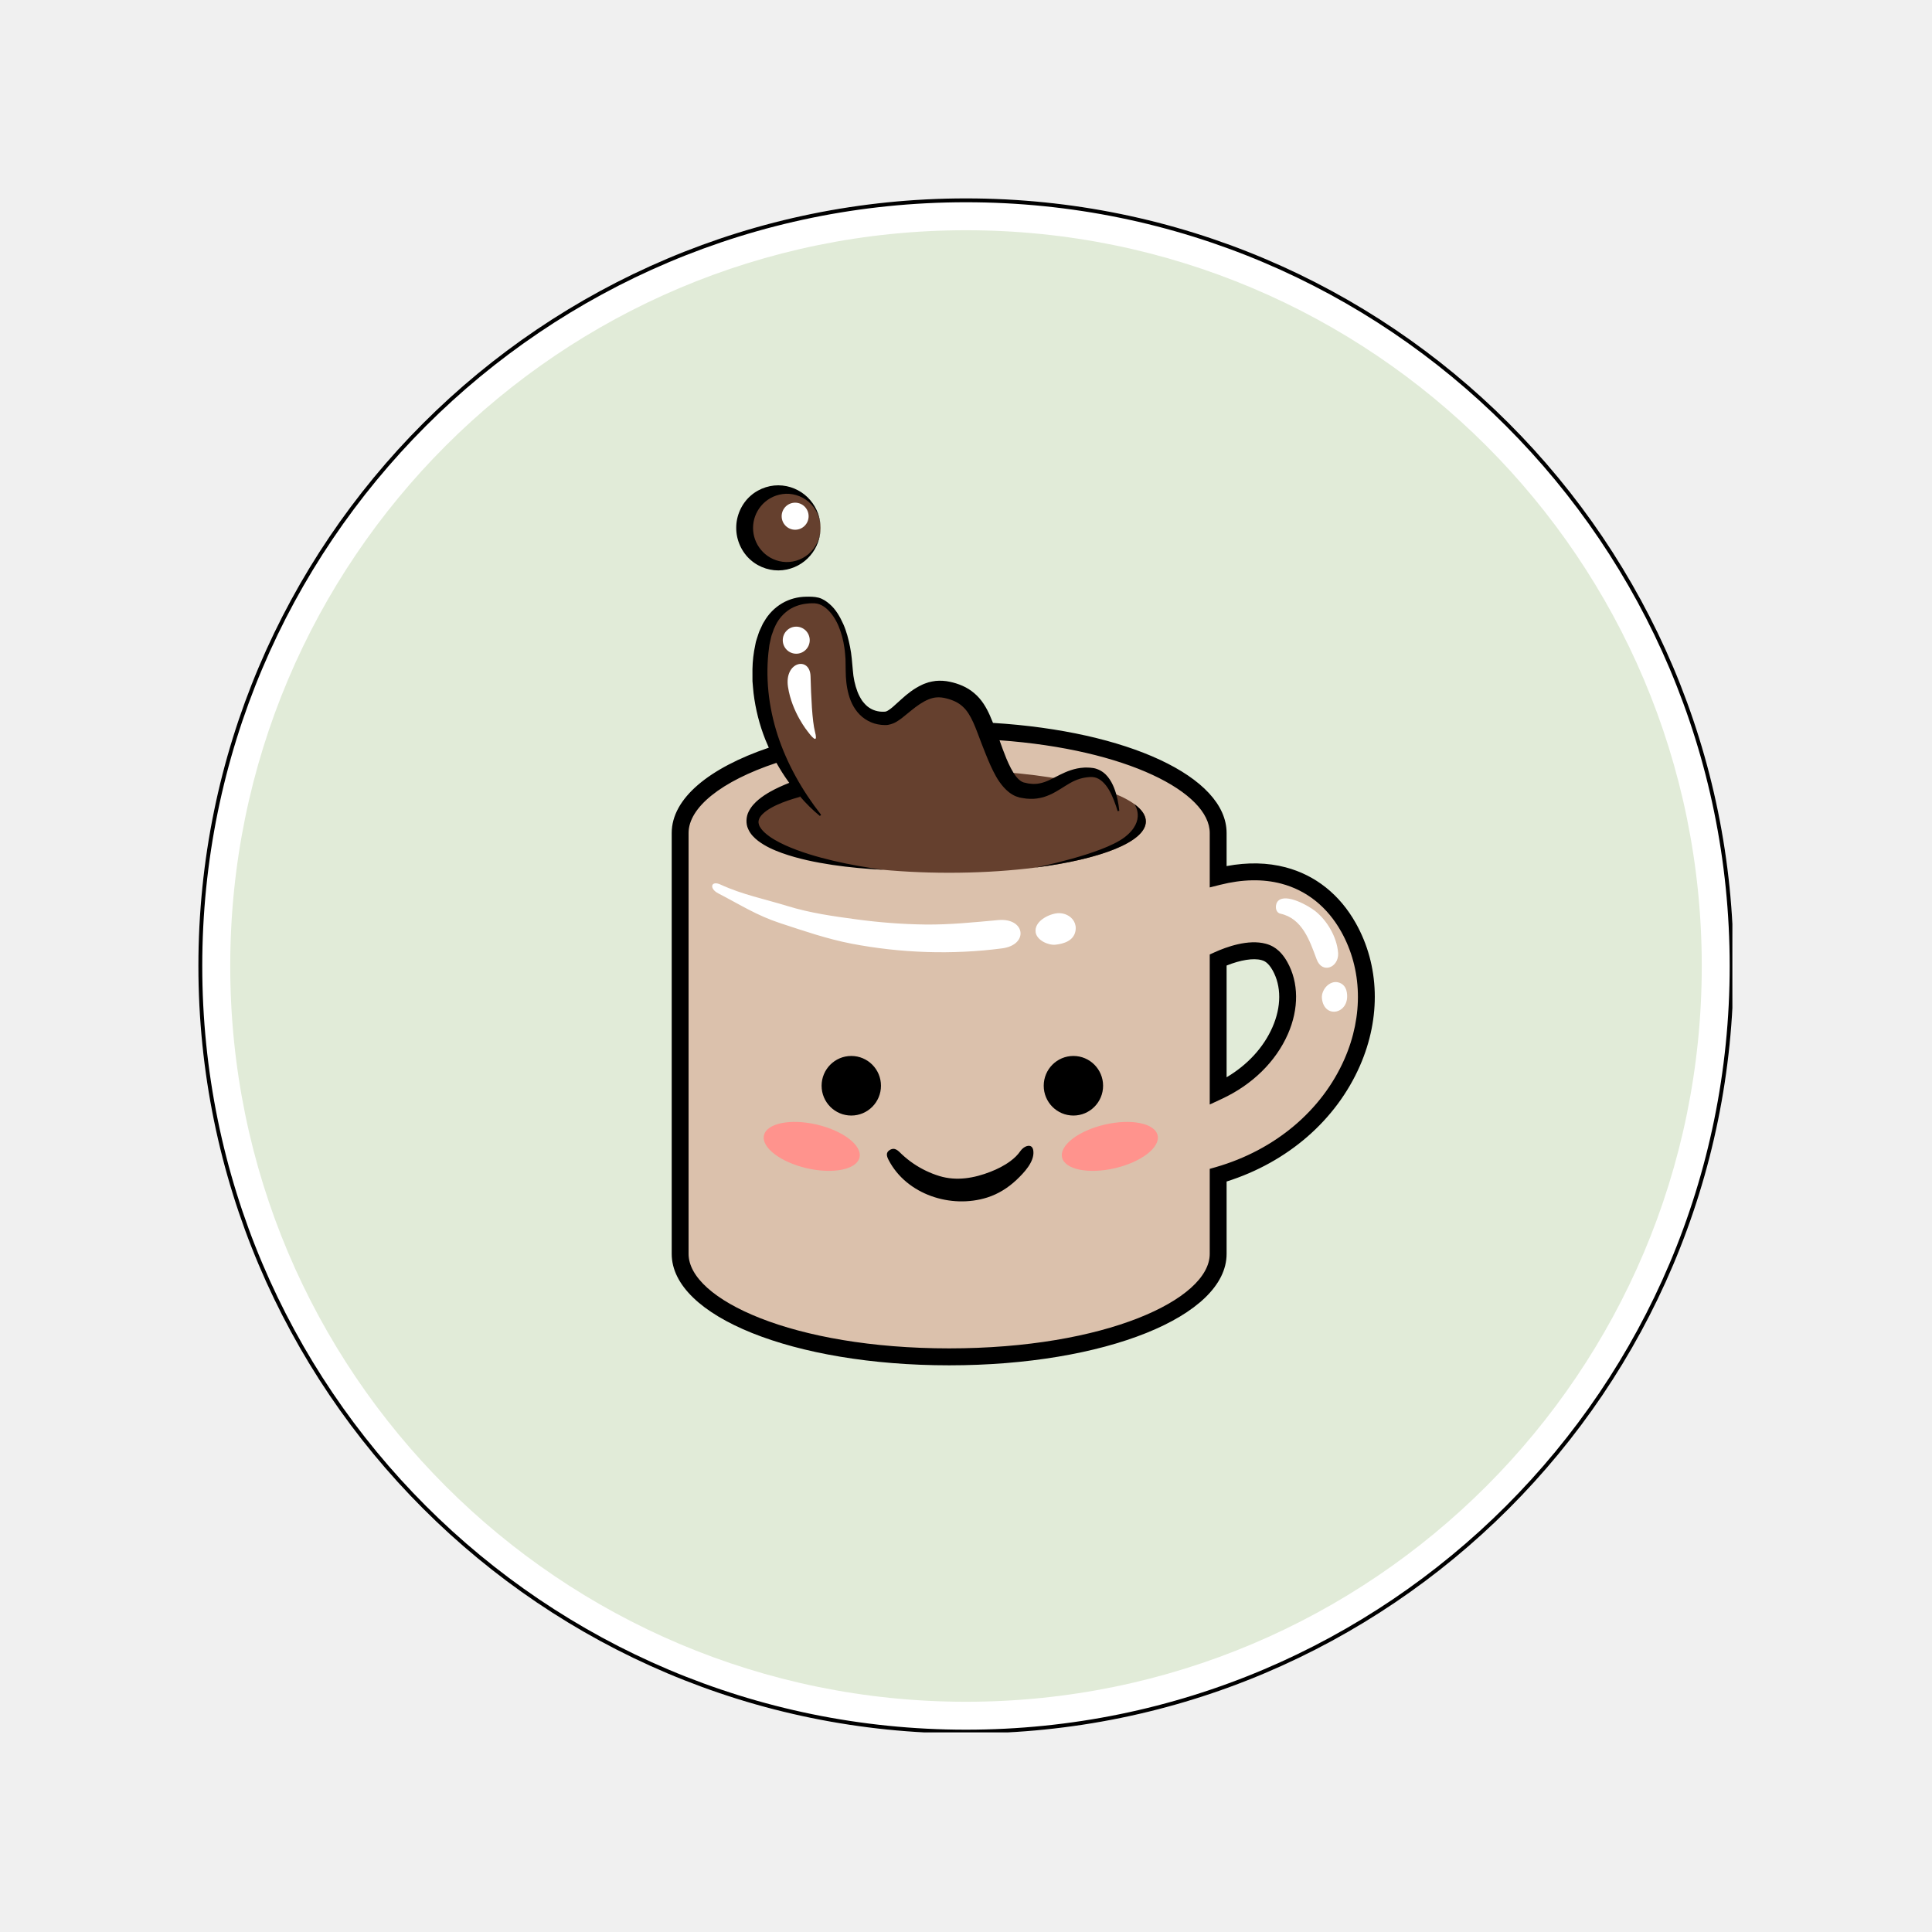
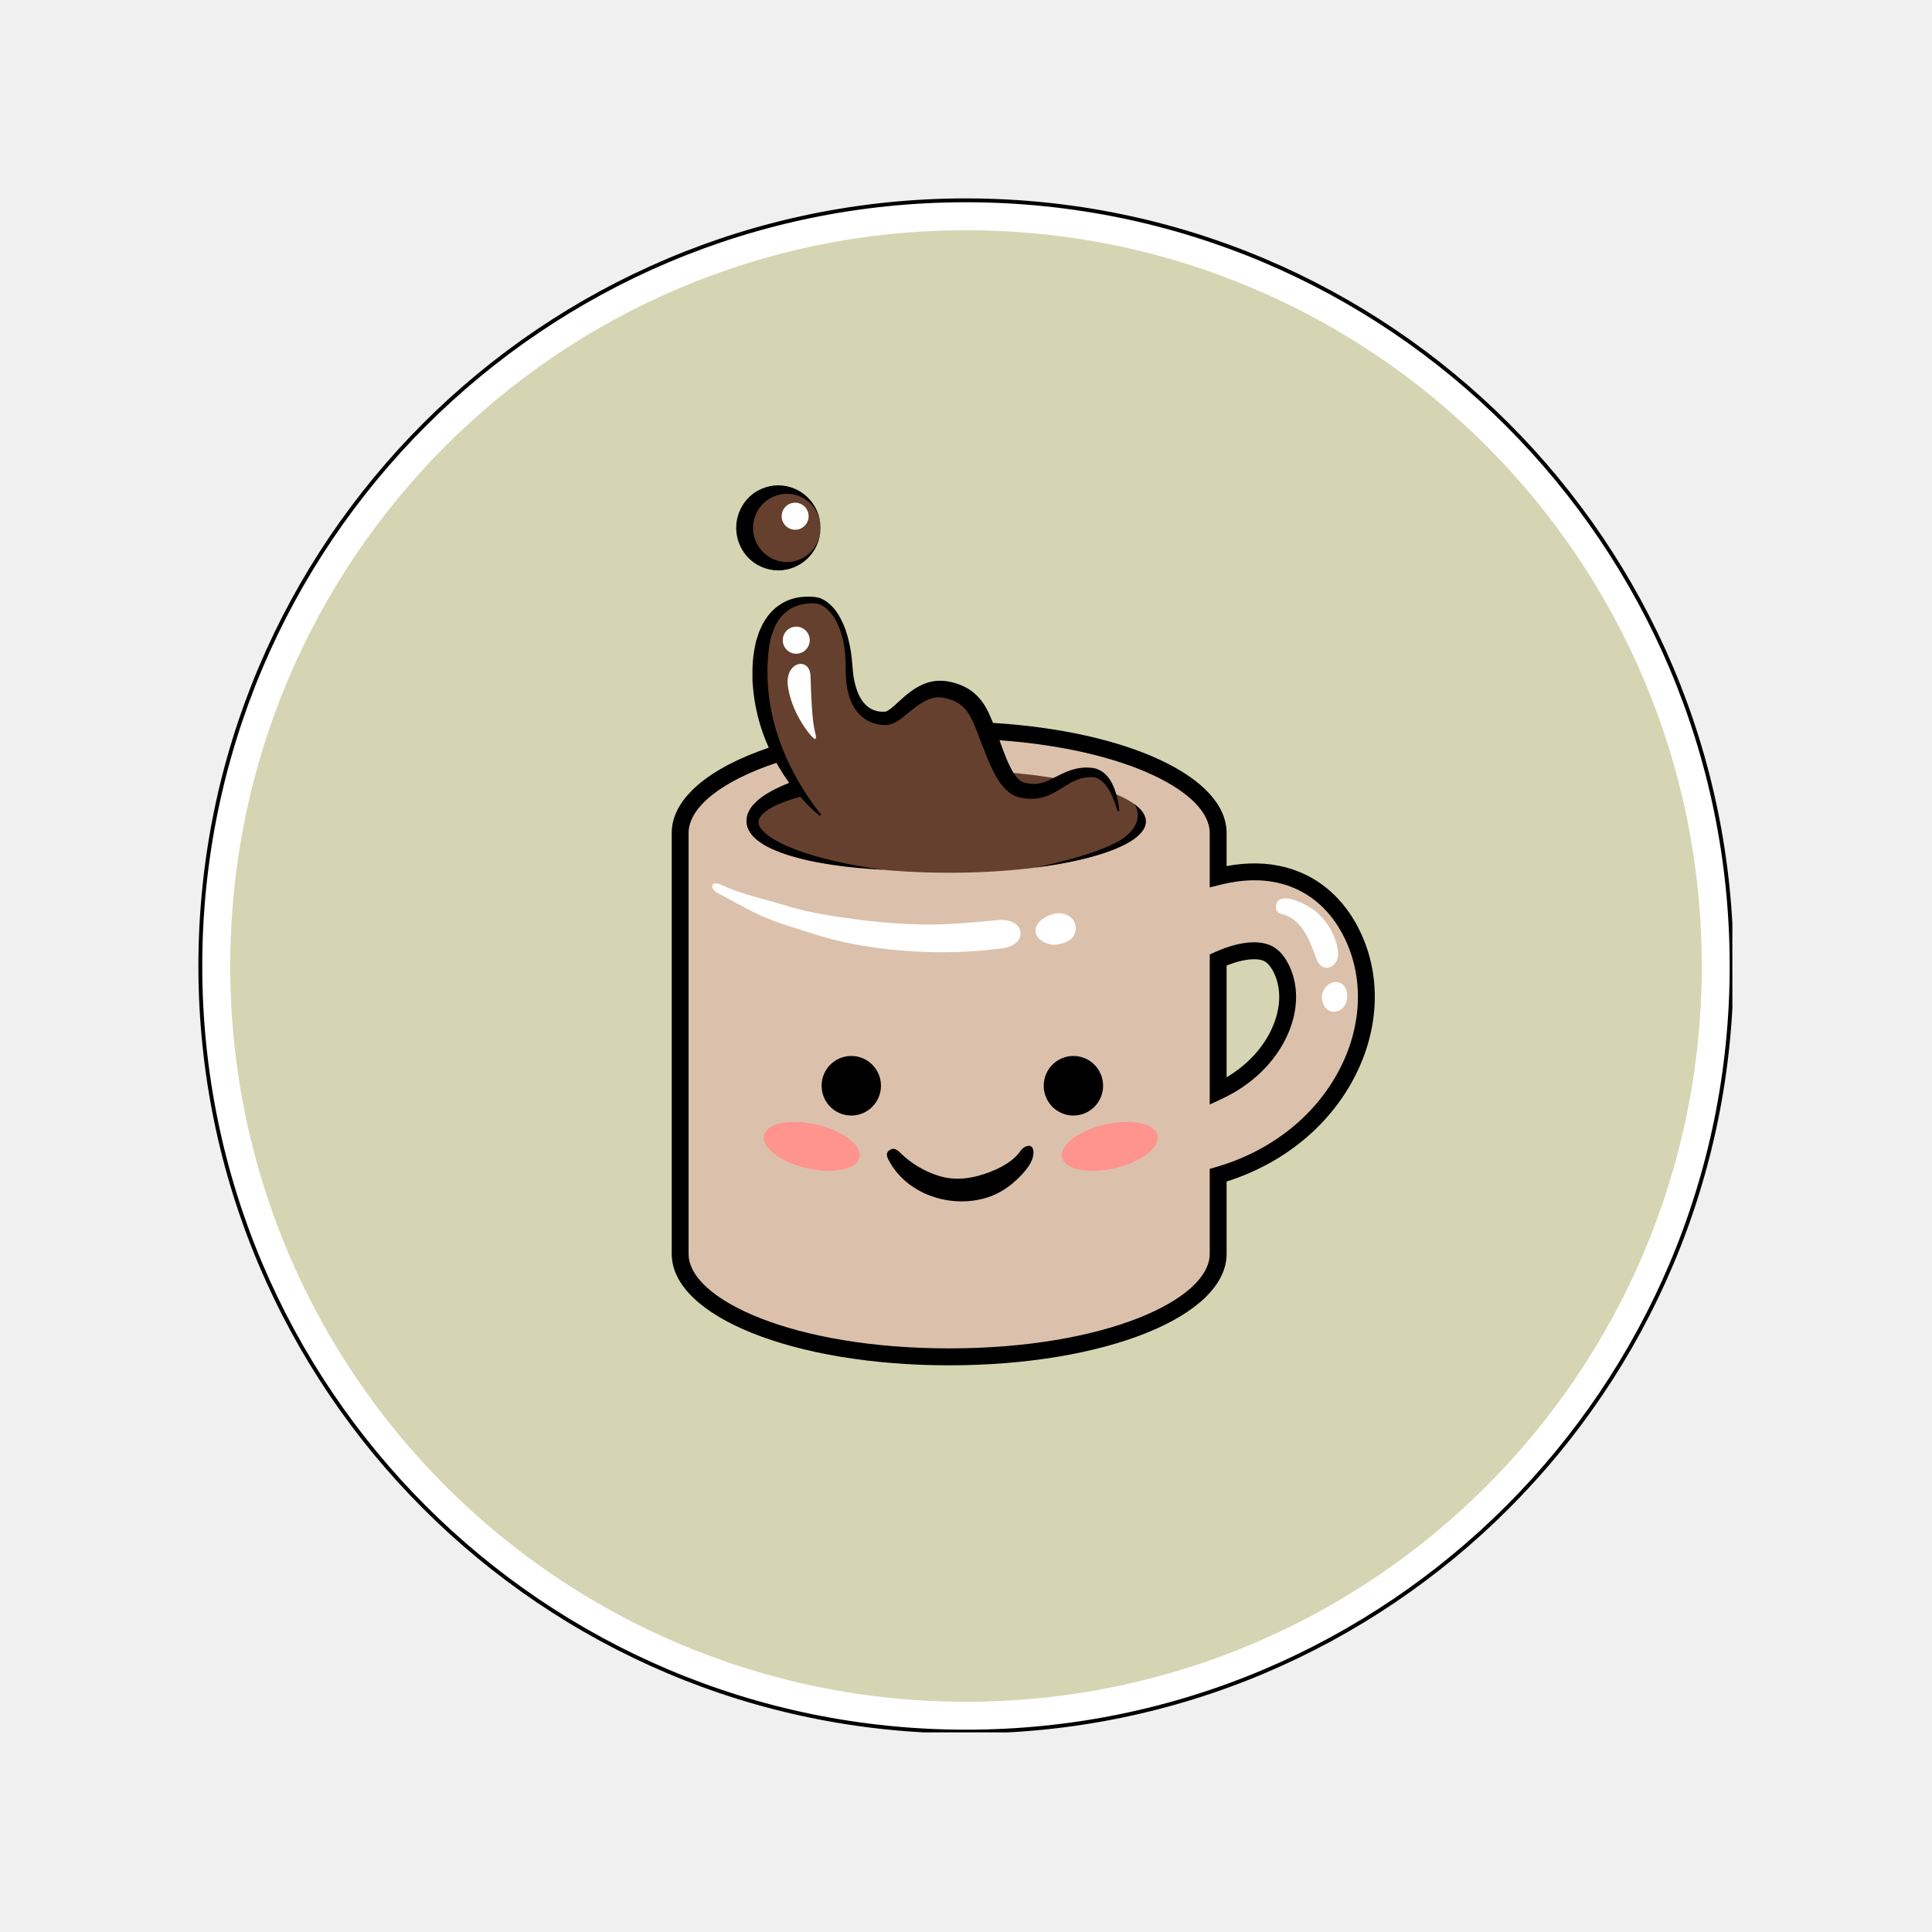
<svg xmlns="http://www.w3.org/2000/svg" width="500" zoomAndPan="magnify" viewBox="0 0 375 375" height="500" preserveAspectRatio="xMidYMid meet" version="1.0">
  <defs>
-     <clipPath id="97f7638ffc">
+     <clipPath id="42fef7096b">
      <path d="M 38.508 38.508 L 336.492 38.508 L 336.492 336.492 L 38.508 336.492 Z M 38.508 38.508 " clip-rule="nonzero" />
    </clipPath>
-     <clipPath id="f85715296c">
+     <clipPath id="2ef7e829a1">
      <path d="M 187.5 38.508 C 105.215 38.508 38.508 105.215 38.508 187.5 C 38.508 269.785 105.215 336.492 187.5 336.492 C 269.785 336.492 336.492 269.785 336.492 187.5 C 336.492 105.215 269.785 38.508 187.5 38.508 Z M 187.5 38.508 " clip-rule="nonzero" />
    </clipPath>
-     <clipPath id="ba788bb776">
+     <clipPath id="d89a39e5c9">
      <path d="M 38.508 38.508 L 336.258 38.508 L 336.258 336.258 L 38.508 336.258 Z M 38.508 38.508 " clip-rule="nonzero" />
    </clipPath>
-     <clipPath id="98da970a07">
+     <clipPath id="3f5b9b53e2">
      <path d="M 187.496 38.508 C 105.211 38.508 38.508 105.211 38.508 187.496 C 38.508 269.777 105.211 336.48 187.496 336.48 C 269.777 336.48 336.48 269.777 336.48 187.496 C 336.48 105.211 269.777 38.508 187.496 38.508 Z M 187.496 38.508 " clip-rule="nonzero" />
    </clipPath>
-     <clipPath id="be1a7ca19f">
+     <clipPath id="28280e839f">
      <path d="M 44.688 44.688 L 330.312 44.688 L 330.312 330.312 L 44.688 330.312 Z M 44.688 44.688 " clip-rule="nonzero" />
    </clipPath>
-     <clipPath id="ec6cffeaab">
+     <clipPath id="9d32baead3">
      <path d="M 187.5 44.688 C 108.625 44.688 44.688 108.625 44.688 187.5 C 44.688 266.375 108.625 330.312 187.5 330.312 C 266.375 330.312 330.312 266.375 330.312 187.5 C 330.312 108.625 266.375 44.688 187.5 44.688 Z M 187.5 44.688 " clip-rule="nonzero" />
    </clipPath>
-     <clipPath id="cbe8abff3b">
+     <clipPath id="b742d5ec49">
      <path d="M 130.227 94.008 L 267 94.008 L 267 265.008 L 130.227 265.008 Z M 130.227 94.008 " clip-rule="nonzero" />
    </clipPath>
  </defs>
-   <g clip-path="url(#97f7638ffc)">
-     <g clip-path="url(#f85715296c)">
+   <g clip-path="url(#42fef7096b)">
+     <g clip-path="url(#2ef7e829a1)">
      <path fill="#ffffff" d="M 38.508 38.508 L 336.492 38.508 L 336.492 336.492 L 38.508 336.492 Z M 38.508 38.508 " fill-opacity="1" fill-rule="nonzero" />
    </g>
  </g>
-   <g clip-path="url(#ba788bb776)">
-     <g clip-path="url(#98da970a07)">
+   <g clip-path="url(#d89a39e5c9)">
+     <g clip-path="url(#3f5b9b53e2)">
      <path stroke-linecap="butt" transform="matrix(0.75, 0, 0, 0.75, 38.50921, 38.50921)" fill="none" stroke-linejoin="miter" d="M 198.649 -0.002 C 88.936 -0.002 -0.002 88.936 -0.002 198.649 C -0.002 308.358 88.936 397.295 198.649 397.295 C 308.358 397.295 397.295 308.358 397.295 198.649 C 397.295 88.936 308.358 -0.002 198.649 -0.002 Z M 198.649 -0.002 " stroke="#000000" stroke-width="2" stroke-opacity="1" stroke-miterlimit="4" />
    </g>
  </g>
-   <g clip-path="url(#be1a7ca19f)">
-     <g clip-path="url(#ec6cffeaab)">
-       <path fill="#e1ebd8" d="M 44.688 44.688 L 330.312 44.688 L 330.312 330.312 L 44.688 330.312 Z M 44.688 44.688 " fill-opacity="1" fill-rule="nonzero" />
+   <g clip-path="url(#28280e839f)">
+     <g clip-path="url(#9d32baead3)">
+       <path fill="#d6d5b3" d="M 44.688 44.688 L 330.312 44.688 L 330.312 330.312 L 44.688 330.312 Z M 44.688 44.688 " fill-opacity="1" fill-rule="nonzero" />
    </g>
  </g>
  <path fill="#dbc1ac" d="M 261.734 179.984 C 258.828 174.82 254.469 171.348 249.129 169.934 C 244.668 168.754 240.199 169.199 236.445 170.145 L 236.445 161.688 C 236.445 150.645 213.066 141.695 184.23 141.695 C 155.395 141.695 132.016 150.645 132.016 161.688 L 132.016 243.375 C 132.016 254.414 155.395 263.367 184.23 263.367 C 213.07 263.367 236.449 254.418 236.449 243.375 L 236.449 228.113 C 248.262 224.711 257.883 216.656 262.465 206.219 C 266.363 197.312 266.102 187.754 261.734 179.984 Z M 248.484 200.043 C 246.27 205.098 241.945 209.258 236.445 211.812 L 236.445 186.324 C 238.734 185.289 242.5 184.016 245.27 184.766 C 246.156 185.004 247.316 185.535 248.438 187.52 C 250.414 191.039 250.43 195.602 248.484 200.043 Z M 248.484 200.043 " fill-opacity="1" fill-rule="nonzero" />
  <path fill="#65402e" d="M 222.406 159.441 C 222.406 164.941 205.316 169.402 184.23 169.402 C 163.148 169.402 146.055 164.941 146.055 159.441 C 146.055 157.008 149.398 154.781 154.949 153.051 C 151.754 148.48 147.895 141.164 147.523 132.129 C 146.883 116.488 155.422 116.277 158.195 116.488 C 160.969 116.703 164.598 120.773 164.812 129.559 C 165.023 138.34 169.508 139.625 172.066 139.41 C 174.629 139.199 178.043 132.77 183.59 133.844 C 189.141 134.914 190.207 138.555 191.914 143.051 C 192.809 145.41 193.68 147.906 194.746 149.859 C 199 150.18 202.953 150.684 206.461 151.34 C 207.945 150.527 209.555 149.824 211.758 149.902 C 213.934 149.984 215.277 151.809 216.125 153.961 C 220.098 155.535 222.406 157.418 222.406 159.441 Z M 151.898 109.852 C 155.965 109.852 159.262 106.543 159.262 102.461 C 159.262 98.379 155.965 95.074 151.898 95.074 C 147.832 95.074 144.531 98.383 144.531 102.465 C 144.531 106.547 147.832 109.852 151.898 109.852 Z M 151.898 109.852 " fill-opacity="1" fill-rule="nonzero" />
  <path fill="#ff938d" d="M 166.832 224.664 C 166.293 227.004 161.707 227.938 156.582 226.75 C 151.461 225.562 147.746 222.703 148.285 220.363 C 148.824 218.023 153.41 217.09 158.535 218.277 C 163.656 219.469 167.371 222.324 166.832 224.664 Z M 224.691 220.363 C 224.156 218.023 219.566 217.09 214.445 218.281 C 209.324 219.465 205.605 222.324 206.145 224.664 C 206.688 227.004 211.273 227.938 216.395 226.75 C 221.516 225.562 225.23 222.703 224.691 220.363 Z M 224.691 220.363 " fill-opacity="1" fill-rule="nonzero" />
  <path fill="#ffffff" d="M 157.168 124.258 C 157.168 125.711 155.996 126.887 154.551 126.887 C 153.102 126.887 151.934 125.711 151.934 124.258 C 151.934 122.809 153.102 121.633 154.551 121.633 C 155.996 121.633 157.168 122.809 157.168 124.258 Z M 154.336 97.57 C 152.891 97.57 151.719 98.746 151.719 100.199 C 151.719 101.648 152.891 102.824 154.336 102.824 C 155.785 102.824 156.953 101.648 156.953 100.199 C 156.953 98.746 155.785 97.57 154.336 97.57 Z M 193.762 178.586 C 189.059 179.012 184.418 179.5 179.688 179.449 C 175.215 179.402 170.727 179.051 166.293 178.457 C 161.773 177.852 157.273 177.219 152.895 175.875 C 148.391 174.488 144.121 173.66 139.84 171.688 C 138.016 170.844 137.574 172.449 139.414 173.402 C 143.73 175.633 146.859 177.684 151.48 179.199 C 155.992 180.676 160.582 182.262 165.254 183.16 C 174.781 184.996 184.855 185.344 194.504 184.078 C 199.738 183.395 199.023 178.113 193.762 178.586 Z M 208.449 178.82 C 207.859 177.781 206.609 177.164 205.312 177.254 C 203.598 177.371 200.703 178.82 201.02 180.961 C 201.246 182.512 203.484 183.52 204.887 183.363 C 206.527 183.184 208.383 182.586 208.742 180.734 C 208.883 180.012 208.754 179.359 208.449 178.82 Z M 259.734 185.059 C 259.73 185.012 259.727 184.961 259.723 184.914 C 259.484 181.891 257.613 178.684 255.273 176.828 C 253.965 175.797 249.703 173.371 248.117 174.828 C 247.422 175.473 247.449 177.105 248.535 177.344 C 252.793 178.273 254.23 182.621 255.555 186.191 C 256.633 189.113 259.84 187.793 259.734 185.059 Z M 261.414 192.594 C 261.254 191.672 260.75 190.902 259.699 190.664 C 257.996 190.285 256.406 192.184 256.586 193.809 C 257.043 197.922 262.133 196.77 261.414 192.594 Z M 158.184 142.008 C 157.648 139.969 157.434 135.25 157.328 131.285 C 157.223 127.316 152.199 128.387 152.949 133.32 C 153.695 138.254 156.793 142.008 156.793 142.008 C 158.078 143.723 158.719 144.043 158.184 142.008 Z M 158.184 142.008 " fill-opacity="1" fill-rule="nonzero" />
-   <g clip-path="url(#cbe8abff3b)">
+   <g clip-path="url(#b742d5ec49)">
    <path fill="#000000" d="M 263.156 179.18 C 260.031 173.621 255.324 169.875 249.543 168.348 C 246.02 167.418 242.172 167.34 238.082 168.105 L 238.082 161.688 C 238.082 150.723 218.754 141.91 192.742 140.316 C 192.543 139.816 192.332 139.309 192.102 138.793 C 191.445 137.332 190.535 135.742 189.105 134.551 C 187.699 133.328 185.965 132.668 184.336 132.328 C 183.52 132.145 182.516 132.074 181.605 132.168 C 181.141 132.215 180.691 132.328 180.246 132.43 C 179.824 132.586 179.375 132.707 178.984 132.906 C 177.383 133.648 176.082 134.695 174.949 135.727 L 173.312 137.203 C 172.809 137.637 172.25 138.016 172.02 138.078 C 172 138.117 171.793 138.117 171.66 138.137 C 171.512 138.152 171.367 138.141 171.215 138.145 C 170.918 138.137 170.625 138.105 170.332 138.043 C 169.754 137.926 169.203 137.691 168.703 137.359 C 168.191 137.035 167.773 136.555 167.371 136.047 C 167.012 135.504 166.684 134.914 166.438 134.266 C 165.941 132.973 165.637 131.547 165.535 130.094 C 165.398 128.621 165.301 127.047 164.992 125.551 C 164.691 124.047 164.309 122.547 163.68 121.129 C 163.039 119.727 162.27 118.32 161.035 117.254 C 160.43 116.727 159.734 116.238 158.887 116.008 C 158.676 115.957 158.457 115.922 158.238 115.883 L 157.652 115.832 C 157.258 115.82 156.863 115.801 156.465 115.82 C 154.875 115.84 153.238 116.25 151.797 117.102 C 150.363 117.945 149.137 119.203 148.328 120.641 C 148.082 120.984 147.93 121.359 147.758 121.734 C 147.594 122.109 147.391 122.477 147.27 122.859 C 147.047 123.629 146.703 124.395 146.598 125.18 C 146.254 126.746 146.082 128.32 146.051 129.883 L 146.055 132.223 C 146.109 133.004 146.195 133.781 146.266 134.559 C 146.645 137.664 147.414 140.703 148.562 143.582 C 148.773 144.105 148.992 144.617 149.223 145.125 C 137.629 149.062 130.379 154.973 130.379 161.688 L 130.379 243.375 C 130.379 255.504 154.031 265.008 184.23 265.008 C 214.426 265.008 238.082 255.504 238.082 243.375 L 238.082 229.332 C 249.93 225.582 259.32 217.453 263.957 206.879 C 268.074 197.496 267.781 187.398 263.156 179.18 Z M 260.965 205.555 C 256.566 215.582 247.465 223.227 235.996 226.535 L 234.809 226.875 L 234.809 243.371 C 234.809 252.234 214.488 261.719 184.23 261.719 C 153.977 261.719 133.652 252.234 133.652 243.375 L 133.652 161.688 C 133.652 156.766 139.934 151.645 150.707 148.07 C 151.402 149.316 152.164 150.52 152.988 151.668 C 153.059 151.766 153.129 151.855 153.195 151.949 C 151.949 152.441 150.715 152.988 149.512 153.664 C 148.734 154.094 147.977 154.598 147.246 155.195 C 146.527 155.801 145.82 156.52 145.32 157.516 C 144.812 158.5 144.727 159.887 145.223 160.91 C 145.676 161.953 146.418 162.633 147.141 163.207 C 148.617 164.32 150.211 165.004 151.809 165.586 C 155.02 166.723 158.305 167.379 161.59 167.879 C 164.883 168.367 168.191 168.66 171.496 168.832 C 168.215 168.391 164.953 167.824 161.746 167.074 C 158.543 166.312 155.367 165.391 152.422 164.066 C 150.965 163.398 149.539 162.617 148.445 161.629 C 147.918 161.137 147.465 160.586 147.312 160.066 C 147.137 159.551 147.227 159.129 147.492 158.652 C 148.098 157.691 149.441 156.848 150.816 156.223 C 152.215 155.582 153.727 155.094 155.258 154.672 L 155.207 154.504 C 156.41 155.91 157.715 157.219 159.145 158.383 L 159.371 158.145 C 155.691 153.445 152.754 148.234 150.945 142.707 C 150.051 139.941 149.441 137.109 149.152 134.25 C 148.867 131.398 148.891 128.461 149.273 125.695 C 149.336 124.984 149.551 124.34 149.68 123.652 C 149.75 123.309 149.895 123.008 150 122.68 C 150.117 122.359 150.207 122.027 150.375 121.738 C 150.895 120.488 151.734 119.426 152.785 118.617 C 153.84 117.801 155.168 117.324 156.559 117.164 C 156.906 117.109 157.262 117.109 157.613 117.094 L 158.145 117.105 L 158.602 117.164 C 159.215 117.293 159.824 117.621 160.348 118.066 C 161.406 118.953 162.203 120.203 162.766 121.527 C 163.32 122.863 163.699 124.289 163.895 125.742 C 164.012 126.465 164.055 127.199 164.113 127.93 L 164.148 130.164 C 164.156 131.707 164.297 133.277 164.734 134.84 C 165.16 136.391 165.957 137.973 167.34 139.141 C 168.027 139.711 168.84 140.16 169.707 140.426 C 170.141 140.559 170.586 140.641 171.031 140.691 C 171.258 140.703 171.484 140.734 171.711 140.73 C 171.945 140.723 172.125 140.75 172.465 140.676 C 173.707 140.43 174.379 139.859 175.047 139.383 L 176.828 137.941 C 177.953 137.023 179.062 136.227 180.203 135.762 C 181.359 135.273 182.426 135.246 183.617 135.543 C 184.891 135.855 186.02 136.355 186.859 137.145 C 188.57 138.668 189.43 141.508 190.523 144.328 C 191.07 145.715 191.613 147.141 192.258 148.574 C 192.918 149.996 193.621 151.465 194.832 152.82 C 195.434 153.488 196.188 154.148 197.176 154.562 C 197.43 154.648 197.688 154.73 197.945 154.809 L 198.586 154.918 C 199.008 155.004 199.441 155.043 199.891 155.051 C 200.773 155.105 201.68 154.953 202.531 154.727 C 203.375 154.469 204.16 154.113 204.859 153.715 C 206.27 152.93 207.406 152.051 208.637 151.52 C 209.25 151.25 209.879 151.051 210.535 150.941 C 211.195 150.832 211.895 150.762 212.422 150.875 C 213.555 151.09 214.566 152.129 215.277 153.359 C 215.992 154.602 216.492 156.012 216.934 157.441 L 217.254 157.379 C 217.098 155.871 216.809 154.359 216.23 152.895 C 215.934 152.164 215.559 151.441 215.027 150.781 C 214.504 150.125 213.766 149.555 212.887 149.254 C 212.469 149.094 211.969 149.031 211.562 149.004 C 211.156 149.004 210.738 148.945 210.324 149 C 209.492 149.043 208.664 149.223 207.875 149.48 C 206.293 149.992 204.945 150.828 203.691 151.406 C 202.434 151.992 201.266 152.27 200.051 152.121 C 199.75 152.102 199.445 152.059 199.137 151.969 L 198.68 151.867 C 198.582 151.82 198.484 151.785 198.383 151.746 C 197.996 151.555 197.602 151.195 197.23 150.734 C 196.496 149.801 195.883 148.527 195.332 147.219 C 194.863 146.082 194.434 144.895 194.004 143.684 C 218.781 145.457 234.809 153.82 234.809 161.688 L 234.809 172.25 L 236.84 171.738 C 241.152 170.652 245.145 170.578 248.707 171.52 C 253.613 172.816 257.621 176.023 260.305 180.793 C 264.418 188.105 264.66 197.129 260.965 205.555 Z M 245.691 183.18 C 242.266 182.254 238.004 183.816 235.77 184.828 L 234.809 185.266 L 234.809 214.383 L 237.133 213.301 C 243.066 210.547 247.629 206.07 249.984 200.703 C 252.141 195.785 252.094 190.688 249.859 186.711 C 248.426 184.168 246.797 183.477 245.691 183.18 Z M 246.984 199.379 C 245.266 203.301 242.152 206.684 238.082 209.098 L 238.082 187.41 C 240.789 186.324 243.27 185.926 244.844 186.352 C 245.246 186.461 246.086 186.688 247.008 188.328 C 248.734 191.391 248.727 195.418 246.984 199.379 Z M 222.406 159.441 C 222.406 163.375 213.648 166.781 200.938 168.398 C 200.938 168.398 213.895 165.832 218.234 162.547 C 222.574 159.262 220.184 156.082 220.184 156.082 C 221.621 157.129 222.406 158.262 222.406 159.441 Z M 142.902 102.461 C 142.887 100.094 143.953 97.746 145.691 96.23 C 147.422 94.699 149.758 94.004 151.898 94.246 C 154.047 94.473 155.98 95.551 157.262 97.074 C 158.566 98.59 159.266 100.523 159.262 102.461 C 159.27 100.523 158.383 98.609 156.945 97.395 C 155.508 96.168 153.609 95.656 151.898 95.898 C 150.176 96.129 148.68 97.023 147.691 98.242 C 146.688 99.457 146.168 100.953 146.168 102.465 C 146.164 103.973 146.68 105.473 147.684 106.691 C 148.672 107.914 150.172 108.809 151.898 109.039 C 153.613 109.277 155.512 108.762 156.945 107.531 C 158.383 106.316 159.266 104.406 159.262 102.465 C 159.266 104.402 158.566 106.336 157.262 107.848 C 155.977 109.371 154.047 110.445 151.898 110.672 C 149.762 110.914 147.43 110.219 145.699 108.691 C 143.957 107.172 142.887 104.828 142.902 102.461 Z M 170.996 210.742 C 170.996 213.938 168.418 216.527 165.234 216.527 C 162.055 216.527 159.473 213.938 159.473 210.742 C 159.473 207.547 162.055 204.961 165.234 204.961 C 168.418 204.961 170.996 207.547 170.996 210.742 Z M 214.109 210.742 C 214.109 213.938 211.527 216.527 208.348 216.527 C 205.164 216.527 202.586 213.938 202.586 210.742 C 202.586 207.547 205.164 204.961 208.348 204.961 C 211.527 204.961 214.109 207.547 214.109 210.742 Z M 200.574 223.418 C 200.809 225.523 198.699 227.688 197.309 229.008 C 195.691 230.539 193.754 231.762 191.625 232.434 C 184.594 234.66 175.969 231.871 172.48 225.156 C 172.102 224.426 171.879 223.691 172.734 223.195 C 173.75 222.609 174.371 223.414 175.039 224.039 C 175.75 224.707 176.52 225.324 177.328 225.871 C 178.863 226.91 180.555 227.723 182.328 228.266 C 185.656 229.281 189.082 228.688 192.27 227.434 C 193.625 226.902 194.945 226.242 196.117 225.371 C 196.871 224.809 197.531 224.195 198.059 223.414 C 198.223 223.176 198.445 222.949 198.691 222.773 C 199.449 222.23 200.438 222.145 200.574 223.418 Z M 200.574 223.418 " fill-opacity="1" fill-rule="nonzero" />
  </g>
</svg>
